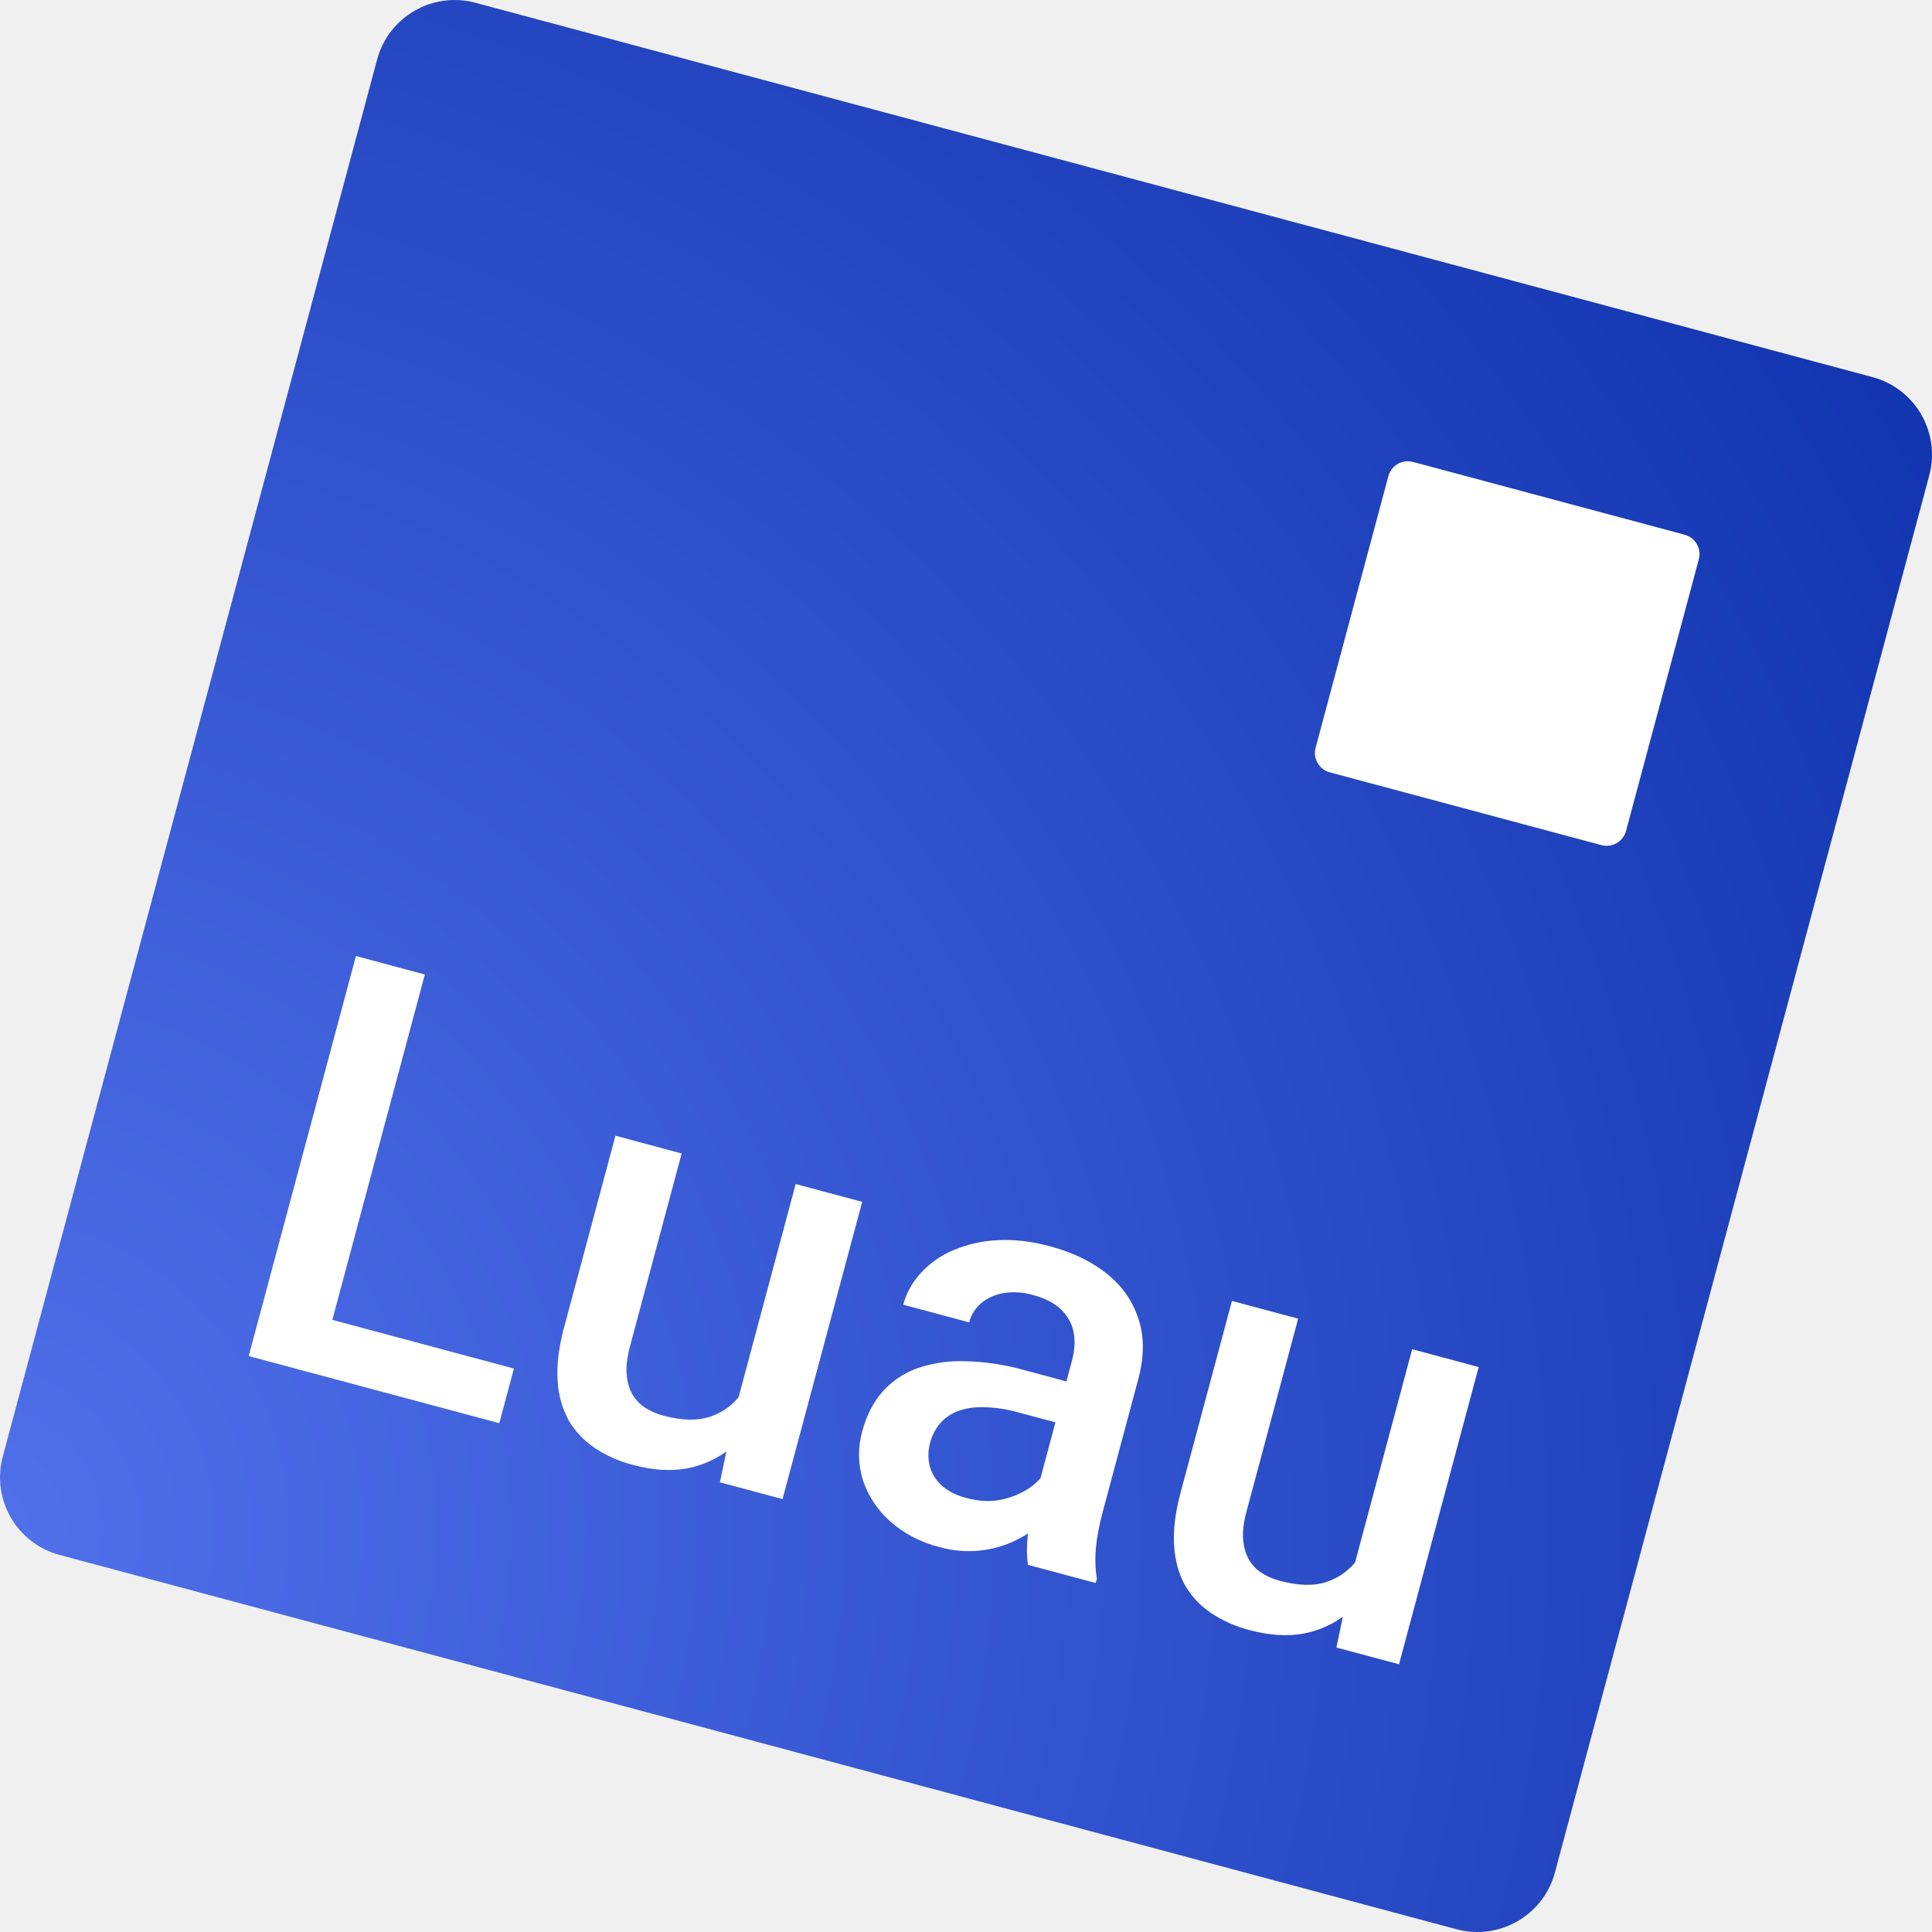
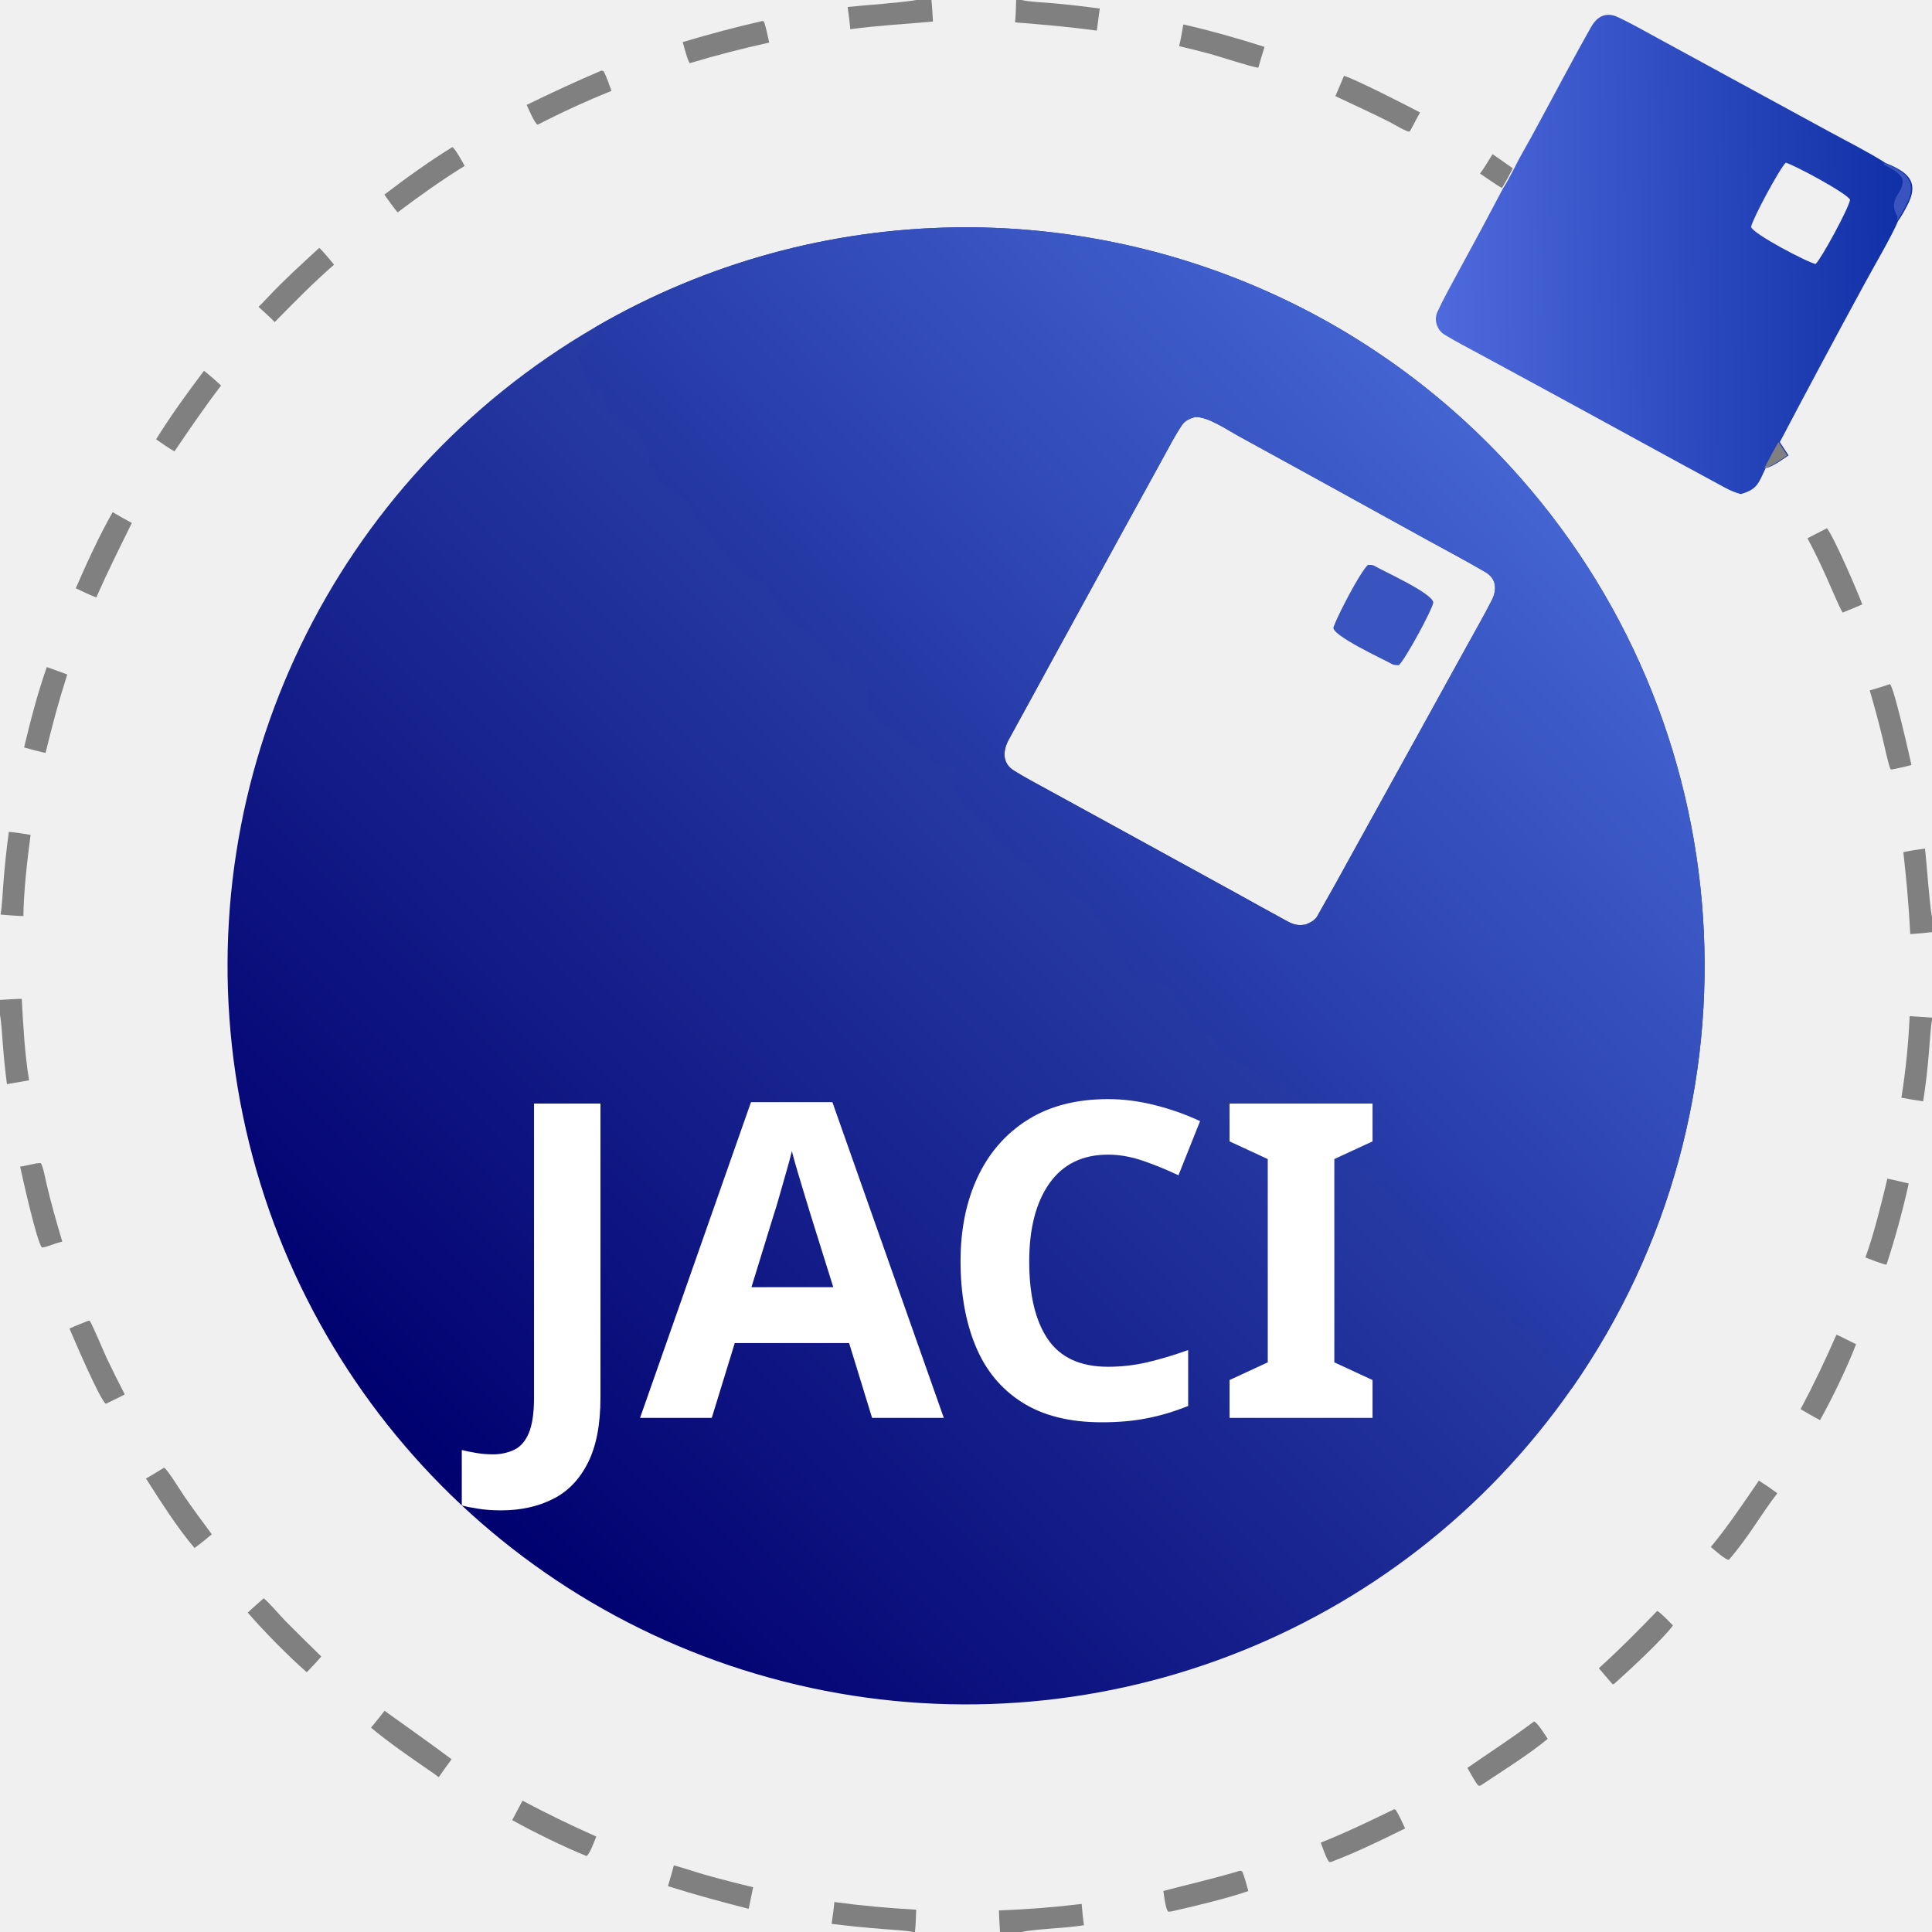
- <svg xmlns="http://www.w3.org/2000/svg" width="52" height="52" fill="none" viewBox="0 0 52 52">
-   <rect width="43.25" height="43.25" x="10.219" y="-3.24" fill="url(#a)" rx="2.162" style="fill:url(#a);stroke-width:1.081" transform="rotate(15)" />
-   <rect width="8.65" height="8.65" x="39.412" y="2.166" fill="#fff" rx=".541" style="stroke-width:1.081" transform="rotate(15)" />
-   <path fill="#fff" d="m13.832 36.834-.394 1.471-5.405-1.448.394-1.471Zm-2.397-10.605L8.55 36.996l-1.856-.498L9.58 25.732Zm8.343 11.754 1.638-6.115 1.79.48-2.144 8-1.686-.452zm.697-1.596.603.145a6 6 0 0 1-.576 1.44q-.358.625-.862 1.028a2.65 2.65 0 0 1-1.155.523q-.65.12-1.456-.097a3.4 3.4 0 0 1-1.027-.457q-.442-.3-.702-.751a2.5 2.5 0 0 1-.292-1.07q-.04-.62.172-1.411l1.385-5.169 1.782.478-1.389 5.183q-.116.436-.092.76.026.316.156.541.13.224.347.362t.483.21q.76.203 1.277.024.525-.184.846-.645.33-.458.5-1.094m7.354 4.055 1.022-3.816q.115-.429.043-.781a1.13 1.13 0 0 0-.345-.607q-.264-.255-.738-.38a1.8 1.8 0 0 0-.794-.055q-.357.062-.602.267a1 1 0 0 0-.33.522l-1.775-.476q.127-.473.475-.855a2.5 2.5 0 0 1 .878-.613 3.4 3.4 0 0 1 1.189-.268q.66-.038 1.414.165.902.242 1.516.73.621.493.856 1.213.244.715-.001 1.632l-.953 3.557q-.147.548-.19 1.003-.034.45.03.809l-.033.118-1.826-.49a3.3 3.3 0 0 1-.003-.785q.054-.47.167-.89zm1.132-3.192-.28 1.106-1.28-.343a3.7 3.7 0 0 0-.898-.138q-.4-.012-.7.098t-.492.328a1.3 1.3 0 0 0-.278.536q-.085.318-.009.623.08.3.32.522.25.225.656.334.547.148 1.013.034.476-.119.8-.38.325-.27.42-.562l.364.946a2.8 2.8 0 0 1-.478.57 3.3 3.3 0 0 1-.74.515 2.896 2.896 0 0 1-2.105.197 3.16 3.16 0 0 1-1.314-.686 2.6 2.6 0 0 1-.734-1.108 2.3 2.3 0 0 1-.02-1.313q.17-.636.537-1.06.377-.43.932-.638a3.6 3.6 0 0 1 1.288-.194 6.4 6.4 0 0 1 1.6.238zm7.41 5.18 1.638-6.116 1.79.48-2.144 8-1.686-.451zm.697-1.597.603.146a6 6 0 0 1-.576 1.438q-.358.625-.862 1.03a2.65 2.65 0 0 1-1.155.522q-.65.12-1.456-.097a3.4 3.4 0 0 1-1.026-.457q-.443-.3-.703-.751-.252-.448-.292-1.069t.172-1.412l1.385-5.169 1.782.478-1.388 5.183q-.118.436-.093.76.026.316.156.541t.347.363q.216.136.483.208.762.205 1.277.025.525-.183.846-.645.33-.458.5-1.094" style="stroke-width:1.081" />
+ <svg xmlns="http://www.w3.org/2000/svg" xmlns:ns1="http://krita.org/namespaces/svg/krita" width="245.76pt" height="245.76pt" viewBox="0 0 245.76 245.76">
  <defs>
-     <radialGradient id="a" cx="0" cy="0" r="1" gradientTransform="rotate(-45 52.865 8.975)scale(79.51353)" gradientUnits="userSpaceOnUse">
-       <stop stop-color="#5071ea" />
-       <stop offset="1" stop-color="#00239f" />
-     </radialGradient>
+     <linearGradient id="gradient0" gradientUnits="objectBoundingBox" x1="0.142" y1="0.847" x2="0.586" y2="0.416" spreadMethod="pad">
+       <stop stop-color="#00006f" offset="0" stop-opacity="1" />
+       <stop stop-color="#283ca5" offset="1" stop-opacity="1" />
+     </linearGradient>
+     <linearGradient id="gradient1" gradientUnits="objectBoundingBox" x1="0.417" y1="0.573" x2="0.811" y2="0.192" spreadMethod="pad">
+       <stop stop-color="#2336a2" offset="0" stop-opacity="1" />
+       <stop stop-color="#4364d1" offset="1" stop-opacity="1" />
+     </linearGradient>
+     <linearGradient id="gradient2" gradientUnits="objectBoundingBox" x1="0.983" y1="0.491" x2="0.001" y2="0.504" spreadMethod="pad">
+       <stop stop-color="#1030a7" offset="0" stop-opacity="1" />
+       <stop stop-color="#4f6adc" offset="1" stop-opacity="1" />
+     </linearGradient>
  </defs>
+   <g id="logo-layer">
+     <path id="shape0" transform="matrix(0.24 0 0 0.24 107.827 0)" fill="#818080" stroke-opacity="0" stroke="#000000" stroke-width="0" stroke-linecap="square" stroke-linejoin="bevel" d="M36.374 0L44.391 0C44.795 3.472 44.976 7.866 45.222 11.418C30.074 12.833 16.905 13.391 1.366 15.48C1.14 11.948 0.436 7.286 0 3.693C9.599 2.68 28 1.506 36.374 0Z" />
+     <path id="shape1" transform="matrix(0.24 0 0 0.24 129.121 0)" fill="#818080" stroke-opacity="0" stroke="#000000" stroke-width="0" stroke-linecap="square" stroke-linejoin="bevel" d="M0.582 0L3.322 0C7.987 1.03 15.336 1.287 20.304 1.734C28.521 2.486 36.72 3.416 44.897 4.522L43.33 16.225C28.419 14.208 14.954 13.029 0 11.883C0.396 7.939 0.462 3.964 0.582 0Z" />
+     <path id="shape2" transform="matrix(0.24 0 0 0.24 0 127.0577)" fill="#818080" stroke-opacity="0" stroke="#000000" stroke-width="0" stroke-linecap="square" stroke-linejoin="bevel" d="M0 0.558C3.747 0.358 7.804 0.064 11.527 0C12.341 14.682 13.05 28.622 15.408 43.188L3.671 45.208C2.789 38.423 2.085 31.617 1.56 24.796C1.302 21.454 0.675 11.632 0 8.543Z" />
+     <path id="shape3" transform="matrix(0.24 0 0 0.24 242.1144 107.9369)" fill="#818080" stroke-opacity="0" stroke="#000000" stroke-width="0" stroke-linecap="square" stroke-linejoin="bevel" d="M0 1.915C3.92 1.092 7.51 0.573 11.49 0C12.57 9.681 13.67 27.952 15.19 36.52L15.19 44.317C11.25 44.797 7.63 45.076 3.67 45.354C2.84 29.717 1.74 17.422 0 1.915Z" />
+     <path id="shape4" transform="matrix(0.24 0 0 0.24 127.073 242.1888)" fill="#818080" stroke-opacity="0" stroke="#000000" stroke-width="0" stroke-linecap="square" stroke-linejoin="bevel" d="M0 3.43C14.653 2.92 29.277 1.78 43.83 0C44.177 3.56 44.485 7.8 45.056 11.28C34.801 12.95 20.605 13.13 11.853 14.88L0.542 14.88C0.355 11.19 0.055 7.09 0 3.43Z" />
+     <path id="shape5" transform="matrix(0.24 0 0 0.24 241.8672 129.2582)" fill="#818080" stroke-opacity="0" stroke="#000000" stroke-width="0" stroke-linecap="square" stroke-linejoin="bevel" d="M4.37 0C8.32 0.228 12.27 0.49 16.22 0.786L16.22 2.171C15.61 4.627 14.9 15.361 14.66 18.252C13.98 27.26 12.94 36.237 11.53 45.16C7.68 44.585 3.83 43.942 0 43.229C2.29 28.915 3.75 14.481 4.37 0Z" />
+     <path id="shape6" transform="matrix(0.24 0 0 0.24 105.7836 241.9464)" fill="#818080" stroke-opacity="0" stroke="#000000" stroke-width="0" stroke-linecap="square" stroke-linejoin="bevel" d="M1.454 0C15.851 1.94 30.321 3.29 44.827 4.05C44.709 8.12 44.637 11.82 44.166 15.89L43.328 15.89C39.312 15.04 31.624 14.68 27.291 14.32C18.175 13.61 9.076 12.7 0 11.59C0.585 7.61 1.106 4 1.454 0Z" />
+     <path id="shape7" transform="matrix(0.24 0 0 0.24 28.94453 28.91357)" fill="url(#gradient0)" stroke-opacity="0" stroke="#000000" stroke-width="0" stroke-linecap="square" stroke-linejoin="bevel" d="M385.227 0.047C319.985 1.055 254.428 18.364 194.882 52.94C56.22 133.458 -19.308 290.407 4.27 449.009C27.848 607.611 145.77 735.79 301.859 772.489C457.948 809.188 620.631 746.98 712.412 615.501C817.513 464.941 803.834 261.563 679.52 126.432C601.824 41.975 493.962 -1.634 385.227 0.047ZM512.747 100.553C519.469 100.257 529.376 107.078 535.532 110.459L574.411 131.809L635.727 165.611C646.065 171.298 656.681 176.871 666.727 182.786C672.71 186.308 672.841 192.168 670.09 197.63C666.197 205.359 661.599 213.306 657.456 220.835L629.917 270.75L597.373 329.612C590.898 341.441 584.228 353.477 577.536 365.202C576.264 367.431 573.677 368.649 571.384 369.56C567.299 370.21 565.15 369.681 561.545 367.735C552.261 362.726 543.03 357.509 533.786 352.427L474.826 320.066L435.337 298.429C429.154 295.009 422.662 291.657 416.702 287.901C410.408 283.936 410.925 277.208 414.108 271.446C422.057 257.053 429.857 242.606 437.753 228.196L477.03 156.498L495.493 122.898C498.785 116.889 502.153 110.29 505.991 104.661C507.558 102.363 510.204 101.359 512.747 100.553Z" />
+     <path id="shape8" transform="matrix(0.24 0 0 0.24 73.56357 28.91357)" fill="url(#gradient1)" stroke-opacity="0" stroke="#000000" stroke-width="0" stroke-linecap="square" stroke-linejoin="bevel" d="M199.314 0.047C134.072 1.055 68.521 18.364 8.976 52.94C9.139 58.273 3.647 64.828 0.071 68.455C-0.641 69.177 4.236 78.942 4.801 79.917C6.07 82.384 5.62 86.023 7.291 88.926C9.357 88.865 6.971 87.717 9.659 88.609C10.188 87.496 10.223 87.173 10.514 85.96C11.743 85.943 11.787 86.406 13.029 87.486C13.665 91.59 13.79 95.956 16.257 99.235C17.273 99.239 16.77 99.366 17.734 98.747C24.287 103.522 21.612 103.972 30.851 108.171C35.453 117.59 37.673 114.881 37.931 126.237C38.76 126.776 39.026 126.899 39.933 127.305C40.609 128.773 42.026 132.348 42.704 133.39C45.845 138.215 53.16 140.547 56.937 145.017C58.463 146.823 60.575 151.385 61.863 153.575C63.454 156.283 67.372 158.873 69.077 161.112C75.6 169.678 80.836 178.194 89.768 184.513C93.398 187.081 98.127 187.553 100.181 190.049C103.894 194.562 105.676 201.367 109.934 206.169C112.918 209.533 116.481 210.672 119.938 213.34C123.638 216.196 127.209 219.286 130.735 222.325C133.027 224.301 132.885 228.492 134.946 230.65C137.723 230.738 140.267 230.681 143.04 230.619C143.887 232.001 142.945 235.099 143.98 235.942C146.273 237.808 151.914 241.245 153.153 243.736C154.012 245.464 152.476 255.243 153.709 256.614C158.53 257.696 158.725 262.294 160.77 262.998C166.078 264.694 172.206 270.067 176.603 273.759C180.566 277.086 183.698 274.776 185.648 279.496C188.004 285.198 189.64 284.378 195.164 284.996C195.536 285.78 195.905 286.486 196.451 287.162L197.043 286.863C197.222 285.366 197.343 284.077 197.703 282.603L198.197 283.305L197.782 285.386L198.209 285.935L198.698 285.618L198.942 284.251C200.062 284.843 199.544 284.457 200.242 285.801C200.18 288.668 198.243 288.968 198.148 291.746C199.262 292.148 198.842 292.021 200.132 291.911C200.674 293.439 200.673 293.695 200.895 295.249C199.872 295.894 199.046 296.359 198.105 297.129C198.433 297.79 198.773 298.444 199.424 299.034C201.597 301.002 204.589 307.701 207.096 308.488C210.598 309.588 212.378 314.471 215.836 316.484C216.328 316.327 216.815 316.164 217.307 316.007C217.866 317.555 217.699 317.086 217.741 318.827C219.541 322.065 221.274 323.674 223.185 326.536C228.119 327.572 229.564 332.733 233.958 335.264C236.026 336.455 238.758 336.591 240.659 338.035C244.389 341.311 247.873 347.185 251.499 350.102C252.245 349.144 251.983 349.532 252.177 348.161C257.476 351.545 266.378 355.785 271.561 359.855C273.863 361.663 271.696 366.155 275.486 366.3C276.682 368.128 276.792 368.923 278.202 371.366C280.011 374.499 283.163 379.001 285.233 382.048C285.115 381.875 285.248 384.857 285.264 385.069C286.527 386.087 287.004 386.175 288.492 386.723C289.287 387.89 289.474 390.665 289.548 390.745C293.529 395.041 295.216 398.894 301.639 398.173L302.317 398.991C300.937 399.31 300.468 399.308 299.076 399.394L299.32 400.09C301.028 400.829 303.897 401.659 304.801 402.976L305.472 402.909C305.383 401.892 305.34 400.891 305.35 399.87C306.906 399.365 313.739 402.761 315.732 403.721C316.98 405.728 316.024 406.94 315.189 409.068L315.519 410.252C319.808 412.126 320.598 411.886 322.745 416.331C323.819 418.555 325.344 420.792 326.823 422.758C331.733 429.286 328.06 429.329 335.673 427.702C335.755 428.017 335.841 428.333 335.923 428.648C336.391 429.993 341.947 438.509 342.643 438.877C348.78 442.111 355.223 445.362 360.642 449.705C363.457 451.962 363.278 451.512 364.237 455.015C367.029 454.812 375.067 454.042 375.083 457.78L372.996 459.08C374.524 462.015 376.518 463.69 379.319 461.387C380.96 462.611 379.759 465.077 381.968 466.484C389.766 471.477 393.011 473.042 398.319 480.979C401.367 484.244 401.487 493.187 404.044 495.799C409.759 501.637 416.537 496.538 421.928 504.496C428.758 514.576 435.027 518.613 441.135 530.162L441.746 530.143C442.184 529.106 442.573 528.164 443.064 527.146C449.764 536.507 443.104 538.687 453.239 548.832C455.497 547.438 454.929 546.027 457.255 545.03C459.126 545.333 458.238 545.007 459.891 546.293C459.363 548.211 458.141 551.397 458.494 553.086C460.125 554.316 464.591 554.808 465.147 555.284C467.829 557.579 472.085 567.793 476.237 568.034C481.083 568.315 488.55 576.836 491.337 577.421L492.753 576.121C496.231 580.592 492.568 581.947 501.7 584.465C501.862 584.51 504.323 586.311 504.917 586.631L505.295 585.435C509.277 589.829 510.486 593.99 513.267 598.979C514.197 600.647 521.651 607.436 523.167 608.049L524.827 606.748C526.535 610.106 522.244 612.958 526.499 615.501C631.6 464.941 617.921 261.563 493.607 126.432C415.911 41.975 308.05 -1.634 199.314 0.047ZM453.239 548.832C453.215 548.847 453.208 548.86 453.184 548.875L453.263 548.851C453.255 548.842 453.247 548.84 453.239 548.832ZM453.263 548.851C453.309 548.896 453.326 548.933 453.373 548.979L453.983 548.649ZM326.835 100.553C333.557 100.257 343.463 107.078 349.619 110.459L388.499 131.809L449.814 165.611C460.152 171.298 470.768 176.871 480.814 182.786C486.797 186.308 486.928 192.168 484.177 197.63C480.284 205.359 475.686 213.306 471.543 220.835L444.004 270.75L411.46 329.612C404.985 341.441 398.316 353.477 391.624 365.202C390.352 367.431 387.764 368.649 385.471 369.56C381.386 370.21 379.237 369.681 375.632 367.735C366.348 362.726 357.118 357.509 347.874 352.427L288.914 320.066L249.424 298.429C243.241 295.009 236.75 291.657 230.79 287.901C224.496 283.936 225.013 277.208 228.196 271.446C236.145 257.053 243.945 242.606 251.841 228.196L291.117 156.498L309.58 122.898C312.872 116.889 316.24 110.29 320.078 104.661C321.645 102.363 324.292 101.359 326.835 100.553Z" />
+     <path id="shape10" transform="matrix(0.24 0 0 0.24 169.6123 71.84797)" fill="#3954bf" stroke-opacity="0" stroke="#000000" stroke-width="0" stroke-linecap="square" stroke-linejoin="bevel" d="M18.341 0.006C19.026 -0.028 20.929 0.069 21.443 0.376C26.717 3.524 52.411 14.937 52.983 19.98C52.067 24.552 38.136 50.008 34.741 53.191C33.817 53.215 32.012 53.136 31.288 52.717C27.348 50.438 -1.424 37.273 0.055 33.029C2.16 26.991 14.107 3.877 18.341 0.006Z" />
+     <path id="shape11" transform="matrix(0.24 0 0 0.24 182.6518 1.885266)" fill="url(#gradient2)" stroke-opacity="0" stroke="#000000" stroke-width="0" stroke-linecap="square" stroke-linejoin="bevel" d="M91.112 0.006C87.275 0.145 84.394 2.683 82.194 6.58C71.192 26.062 60.886 45.932 50.133 65.558C47.416 70.515 43.934 76.336 41.539 81.366C40.248 83.759 37.132 89.88 35.685 91.803C27.817 106.79 19.816 121.709 11.68 136.554C7.961 143.49 4.055 150.353 0.792 157.513C-1.141 161.753 0.604 167.077 4.521 169.476C10.406 173.08 16.76 176.339 22.844 179.639L58.555 199.011C90.171 216.179 121.725 233.622 153.392 250.702C156.097 252.16 158.637 253.184 161.595 254.028C170.536 251.496 170.968 248.228 174.852 240.143C178.07 239.883 183.974 235.499 186.925 233.514L182.31 226.459C197.021 198.481 211.932 170.611 227.043 142.847C231.583 134.366 241.648 117.339 245.018 109.198C246.838 106.763 249.392 102.103 250.682 99.323C256.412 86.935 247.91 82.51 238.194 78.454C230.38 73.363 217.003 66.541 208.439 61.883L156.694 33.691L116.954 12.036C109.926 8.215 102.561 3.975 95.274 0.702C93.774 0.177 92.39 -0.04 91.112 0.006ZM185.435 78.375C189.521 79.367 218.195 94.673 219.511 98.047C218.849 102.516 204.268 129.311 201.274 132.056C197.23 131.39 167.812 115.99 167.064 112.402C167.917 108.004 182.003 81.749 185.435 78.375Z" />
+     <path id="shape12" transform="matrix(0.24 0 0 0.24 239.6386 20.71433)" fill="#3954bf" stroke-opacity="0" stroke="#000000" stroke-width="0" stroke-linecap="square" stroke-linejoin="bevel" d="M0 0C9.716 4.055 18.216 8.48 12.486 20.867C11.196 23.648 8.646 28.309 6.826 30.744L7.206 28.499C1.413 18.237 11.136 16.59 9.816 8.359C7.706 4.712 3.616 2.977 0.025 0.906Z" />
+     <path id="shape13" transform="matrix(0.24 0 0 0.24 224.4367 56.23536)" fill="#818080" stroke-opacity="0" stroke="#000000" stroke-width="0" stroke-linecap="square" stroke-linejoin="bevel" d="M0 13.685C2.436 9.096 4.922 4.534 7.457 0L12.073 7.057C9.122 9.042 3.218 13.425 0 13.685Z" />
+     <path id="shape15" transform="matrix(0.24 0 0 0.24 169.8631 9.64296)" fill="#818080" stroke-opacity="0" stroke="#000000" stroke-width="0" stroke-linecap="square" stroke-linejoin="bevel" d="M4.581 0C10.574 1.756 38.289 15.918 44.889 19.419L39.715 29.07L39.326 29.53C38.027 29.953 30.834 25.552 29.029 24.636C19.457 19.777 9.701 15.366 0 10.777C1.568 7.202 3.095 3.61 4.581 0Z" />
+     <path id="shape16" transform="matrix(0.24 0 0 0.24 9.639408 65.14632)" fill="#818080" stroke-opacity="0" stroke="#000000" stroke-width="0" stroke-linecap="square" stroke-linejoin="bevel" d="M19.544 0C22.887 1.995 26.28 3.905 29.719 5.729C22.801 19.805 17.227 30.804 10.864 45.242C6.964 43.668 3.793 42.193 0 40.354C5.736 27.171 12.451 12.481 19.544 0Z" />
+     <path id="shape17" transform="matrix(0.24 0 0 0.24 18.5677 186.6972)" fill="#818080" stroke-opacity="0" stroke="#000000" stroke-width="0" stroke-linecap="square" stroke-linejoin="bevel" d="M9.552 0C11.028 0.377 18.209 12.011 19.615 14.107C24.491 21.375 29.754 28.233 34.888 35.301C31.729 37.955 29.073 40.145 25.738 42.557C16.66 32.009 7.535 17.495 0 5.735C2.986 4.114 6.589 1.792 9.552 0Z" />
+     <path id="shape18" transform="matrix(0.24 0 0 0.24 66.9948 8.98031)" fill="#818080" stroke-opacity="0" stroke="#000000" stroke-width="0" stroke-linecap="square" stroke-linejoin="bevel" d="M39.611 0.001C40.029 -0.015 40.363 0.195 40.812 0.373C42.395 3.317 43.776 7.524 44.953 10.762C31.651 16.12 18.606 22.095 5.86 28.669C4.266 28.199 0.908 20.081 0 18.172C13.587 11.585 25.679 5.913 39.611 0.001Z" />
+     <path id="shape19" transform="matrix(0.24 0 0 0.24 32.88624 31.53168)" fill="#818080" stroke-opacity="0" stroke="#000000" stroke-width="0" stroke-linecap="square" stroke-linejoin="bevel" d="M32.191 0C34.456 2.059 37.94 6.424 40.035 8.899C29.047 18.456 18.776 28.964 8.568 39.335C6.022 36.642 2.769 33.793 0 31.252C1.726 29.633 3.339 27.895 4.958 26.169C13.592 16.967 22.892 8.525 32.191 0Z" />
+     <path id="shape20" transform="matrix(0.24 0 0 0.24 229.0447 169.771)" fill="#818080" stroke-opacity="0" stroke="#000000" stroke-width="0" stroke-linecap="square" stroke-linejoin="bevel" d="M19.02 0C22.392 1.531 26.056 3.451 29.403 5.111C24.663 17.455 16.811 33.676 10.305 45.316C7.195 43.775 3.095 41.27 0 39.505C7.368 25.601 12.692 14.364 19.02 0Z" />
+     <path id="shape21" transform="matrix(0.24 0 0 0.24 229.9181 67.19616)" fill="#818080" stroke-opacity="0" stroke="#000000" stroke-width="0" stroke-linecap="square" stroke-linejoin="bevel" d="M10.314 0C14.001 4.457 27 34.589 29.055 40.365C25.695 41.876 22.088 43.288 18.663 44.689C17.395 43.043 11.94 30.149 10.523 26.974C7.293 19.619 3.783 12.39 0 5.304Z" />
+     <path id="shape22" transform="matrix(0.24 0 0 0.24 86.84712 2.665896)" fill="#818080" stroke-opacity="0" stroke="#000000" stroke-width="0" stroke-linecap="square" stroke-linejoin="bevel" d="M42.288 0L42.981 0.228C44.026 2.698 45.177 8.571 45.822 11.454C30.408 14.914 18.8 17.884 3.772 22.369C2.553 21.143 0.628 13.378 0 11.197C13.969 7 28.073 3.265 42.288 0Z" />
+     <path id="shape23" transform="matrix(0.24 0 0 0.24 217.6265 188.3412)" fill="#818080" stroke-opacity="0" stroke="#000000" stroke-width="0" stroke-linecap="square" stroke-linejoin="bevel" d="M25.464 0C28.805 2.11 32.066 4.343 35.241 6.693C26.212 18.43 20.324 29.518 9.624 41.897C8.171 42.485 1.584 36.459 0 35.177C8.936 24.432 17.549 11.547 25.464 0Z" />
+     <path id="shape24" transform="matrix(0.24 0 0 0.24 19.85705 47.16648)" fill="#818080" stroke-opacity="0" stroke="#000000" stroke-width="0" stroke-linecap="square" stroke-linejoin="bevel" d="M25.369 0C28.678 2.57 31.331 4.975 34.44 7.8C25.282 19.834 18.225 30.248 9.712 42.734C6.283 40.734 3.247 38.575 0 36.313C8.063 23.335 16.19 12.237 25.369 0Z" />
+     <path id="shape25" transform="matrix(0.24 0 0 0.24 48.88896 18.71794)" fill="#818080" stroke-opacity="0" stroke="#000000" stroke-width="0" stroke-linecap="square" stroke-linejoin="bevel" d="M36.022 0C37.371 0.391 41.544 8.136 42.592 9.93C31.202 16.911 17.716 26.481 7.051 34.578C5.589 32.998 1.417 27.088 0 25.183C10.561 17.04 24.76 6.857 36.022 0Z" />
+     <path id="shape26" transform="matrix(0.24 0 0 0.24 8.83764 168.0024)" fill="#818080" stroke-opacity="0" stroke="#000000" stroke-width="0" stroke-linecap="square" stroke-linejoin="bevel" d="M10.019 0L10.719 0.072C11.867 1.33 18.351 16.899 19.658 19.667C22.777 26.178 25.991 32.644 29.299 39.062C26.133 40.756 22.497 42.445 19.246 44.044C16.034 41.729 2.038 8.988 0 4.148C3.255 2.659 6.689 1.334 10.019 0Z" />
+     <path id="shape27" transform="matrix(0.24 0 0 0.24 47.19432 217.6205)" fill="#818080" stroke-opacity="0" stroke="#000000" stroke-width="0" stroke-linecap="square" stroke-linejoin="bevel" d="M7.18 0C18.493 8.163 31.756 17.459 42.708 25.694C40.39 28.733 38.122 32.059 35.91 35.197C33.911 33.618 31.871 32.291 29.783 30.85C19.704 23.892 9.412 16.792 0 8.954C2.445 6.07 4.828 2.975 7.18 0Z" />
+     <path id="shape28" transform="matrix(0.24 0 0 0.24 237.2904 149.9258)" fill="#818080" stroke-opacity="0" stroke="#000000" stroke-width="0" stroke-linecap="square" stroke-linejoin="bevel" d="M11.64 0C15.29 0.738 19.29 1.75 22.95 2.59C19.74 17.106 15.82 31.454 11.187 45.581C9.899 45.695 1.827 42.483 0 41.796C4.578 29.187 8.509 13.036 11.64 0Z" />
+     <path id="shape29" transform="matrix(0.24 0 0 0.24 186.66 218.975)" fill="#818080" stroke-opacity="0" stroke="#000000" stroke-width="0" stroke-linecap="square" stroke-linejoin="bevel" d="M35.345 0C37.249 0.764 41.173 7.138 42.562 9.235C32.613 17.537 17.894 26.682 6.981 33.991L5.813 34.049C4.211 32.279 1.34 26.947 0 24.614C12.521 15.936 22.767 9.402 35.345 0Z" />
+     <path id="shape30" transform="matrix(0.24 0 0 0.24 203.3784 204.9204)" fill="#818080" stroke-opacity="0" stroke="#000000" stroke-width="0" stroke-linecap="square" stroke-linejoin="bevel" d="M30.916 0C32.619 0.676 37.651 6.058 39.28 7.699C33.634 15.39 15.193 32.356 7.96 38.778L7.242 38.798L0 30.369C11.426 20.015 20.317 11.004 30.916 0Z" />
+     <path id="shape31" transform="matrix(0.24 0 0 0.24 149.9878 3.10896)" fill="#818080" stroke-opacity="0" stroke="#000000" stroke-width="0" stroke-linecap="square" stroke-linejoin="bevel" d="M2.236 0C15.873 3.058 32.108 7.646 45.281 11.908C44.103 15.518 43.054 19.265 41.987 22.918C39.812 22.989 20.486 16.745 16.991 15.772C11.352 14.254 5.688 12.832 0 11.507C0.96 7.59 1.557 3.979 2.236 0Z" />
+     <path id="shape32" transform="matrix(0.24 0 0 0.24 237.8383 87.0228)" fill="#818080" stroke-opacity="0" stroke="#000000" stroke-width="0" stroke-linecap="square" stroke-linejoin="bevel" d="M10.707 0C12.837 1.486 21.157 38.501 22.117 42.882C18.417 43.886 15.397 44.529 11.627 45.261L11.007 45.07C10.037 43.234 7.673 32.177 6.918 29.12C4.833 20.467 2.527 11.868 0 3.333C3.304 2.476 7.387 1.058 10.707 0Z" />
+     <path id="shape33" transform="matrix(0.24 0 0 0.24 168.0079 230.1528)" fill="#818080" stroke-opacity="0" stroke="#000000" stroke-width="0" stroke-linecap="square" stroke-linejoin="bevel" d="M38.821 0L39.622 0.185C41.296 2.568 43.375 7.325 44.705 10.137C31.341 16.722 19.525 22.514 5.605 27.857L4.514 27.958C3.06 26.597 0.794 19.804 0 17.669C13.542 12.232 25.741 6.37 38.821 0Z" />
+     <path id="shape34" transform="matrix(0.24 0 0 0.24 65.15616 229.0529)" fill="#818080" stroke-opacity="0" stroke="#000000" stroke-width="0" stroke-linecap="square" stroke-linejoin="bevel" d="M5.465 0C18.255 6.81 31.289 13.15 44.541 19.009C43.509 21.544 41.279 28.015 39.4 29.352C27.864 24.734 10.997 16.457 0 10.312Z" />
+     <path id="shape35" transform="matrix(0.24 0 0 0.24 31.51272 203.3083)" fill="#818080" stroke-opacity="0" stroke="#000000" stroke-width="0" stroke-linecap="square" stroke-linejoin="bevel" d="M8.464 0C10.92 1.832 17.355 9.401 19.944 12.014C26.232 18.362 32.582 24.59 38.965 30.844C36.481 33.885 34.012 36.389 31.279 39.211C21.838 30.968 8.27 17.214 0 7.586C2.721 5.01 5.65 2.487 8.464 0Z" />
+     <path id="shape36" transform="matrix(0.24 0 0 0.24 2.561016 147.9427)" fill="#818080" stroke-opacity="0" stroke="#000000" stroke-width="0" stroke-linecap="square" stroke-linejoin="bevel" d="M8.669 0.189L10.833 0C11.968 0.838 13.376 8.334 13.862 10.451C16.279 20.987 19.276 31.249 22.322 41.62C19.422 42.416 16.508 43.447 13.651 44.403L11.616 44.793C9.009 42.674 1.227 7.551 0 1.932Z" />
+     <path id="shape37" transform="matrix(0.24 0 0 0.24 3.066816 84.85296)" fill="#818080" stroke-opacity="0" stroke="#000000" stroke-width="0" stroke-linecap="square" stroke-linejoin="bevel" d="M12.036 0C15.611 1.23 19.298 2.64 22.863 3.942C18.221 18.466 14.933 30.829 11.357 45.547C7.548 44.666 3.761 43.69 0 42.621C3.295 28.706 7.242 13.478 12.036 0Z" />
+     <path id="shape38" transform="matrix(0.24 0 0 0.24 0.07151664 105.8153)" fill="#818080" stroke-opacity="0" stroke="#000000" stroke-width="0" stroke-linecap="square" stroke-linejoin="bevel" d="M4.387 0C8.102 0.27 12.2 1.02 15.914 1.615C14.148 14.708 12.264 31.512 12.093 44.622C8.563 44.609 3.618 44.104 0 43.841C0.831 39.219 1.156 31.289 1.557 26.38C2.252 17.562 3.195 8.765 4.387 0Z" />
+     <path id="shape39" transform="matrix(0.24 0 0 0.24 147.9883 237.965)" fill="#818080" stroke-opacity="0" stroke="#000000" stroke-width="0" stroke-linecap="square" stroke-linejoin="bevel" d="M40.652 0C41.003 0.104 41.354 0.208 41.705 0.312C42.911 2.653 44.242 8.016 45.019 10.789C33.333 14.849 15.761 18.949 3.978 21.629C3.766 21.669 2.732 21.689 2.476 21.699C1.053 19.739 0.381 13.349 0 10.739C14.304 6.945 26.043 4.359 40.652 0Z" />
+     <path id="shape40" transform="matrix(0.24 0 0 0.24 84.96912 237.2887)" fill="#818080" stroke-opacity="0" stroke="#000000" stroke-width="0" stroke-linecap="square" stroke-linejoin="bevel" d="M3.118 0C7.857 1.196 14.364 3.449 19.306 4.872C27.877 7.273 36.494 9.509 45.152 11.577L42.769 23.007C27.919 19.207 14.649 15.627 0 11.002C1.091 7.349 2.131 3.682 3.118 0Z" />
+     <path id="shape41" transform="matrix(0.24 0 0 0.24 188.2591 19.6075)" fill="#818080" stroke-opacity="0" stroke="#000000" stroke-width="0" stroke-linecap="square" stroke-linejoin="bevel" d="M6.68 0C10.248 2.529 13.83 5.037 17.427 7.523C16.136 9.916 13.017 16.037 11.571 17.96C8.131 15.939 3.43 12.585 0 10.299C2.073 7.669 4.825 2.966 6.68 0Z" />
+   </g>
+   <g id="text-layer">
+     <text id="jaci-text-original" ns1:textVersion="3" transform="translate(119.64, 180.36)" paint-order="stroke fill markers" fill="#ffffff" stroke-opacity="0" stroke="#000000" stroke-width="0" stroke-linecap="square" stroke-linejoin="bevel" text-anchor="middle" style="font-family: Londrina Solid;font-size: 56;font-weight: 900;white-space: pre-wrap;" fill-opacity="1">JACI</text>
+   </g>
</svg>
